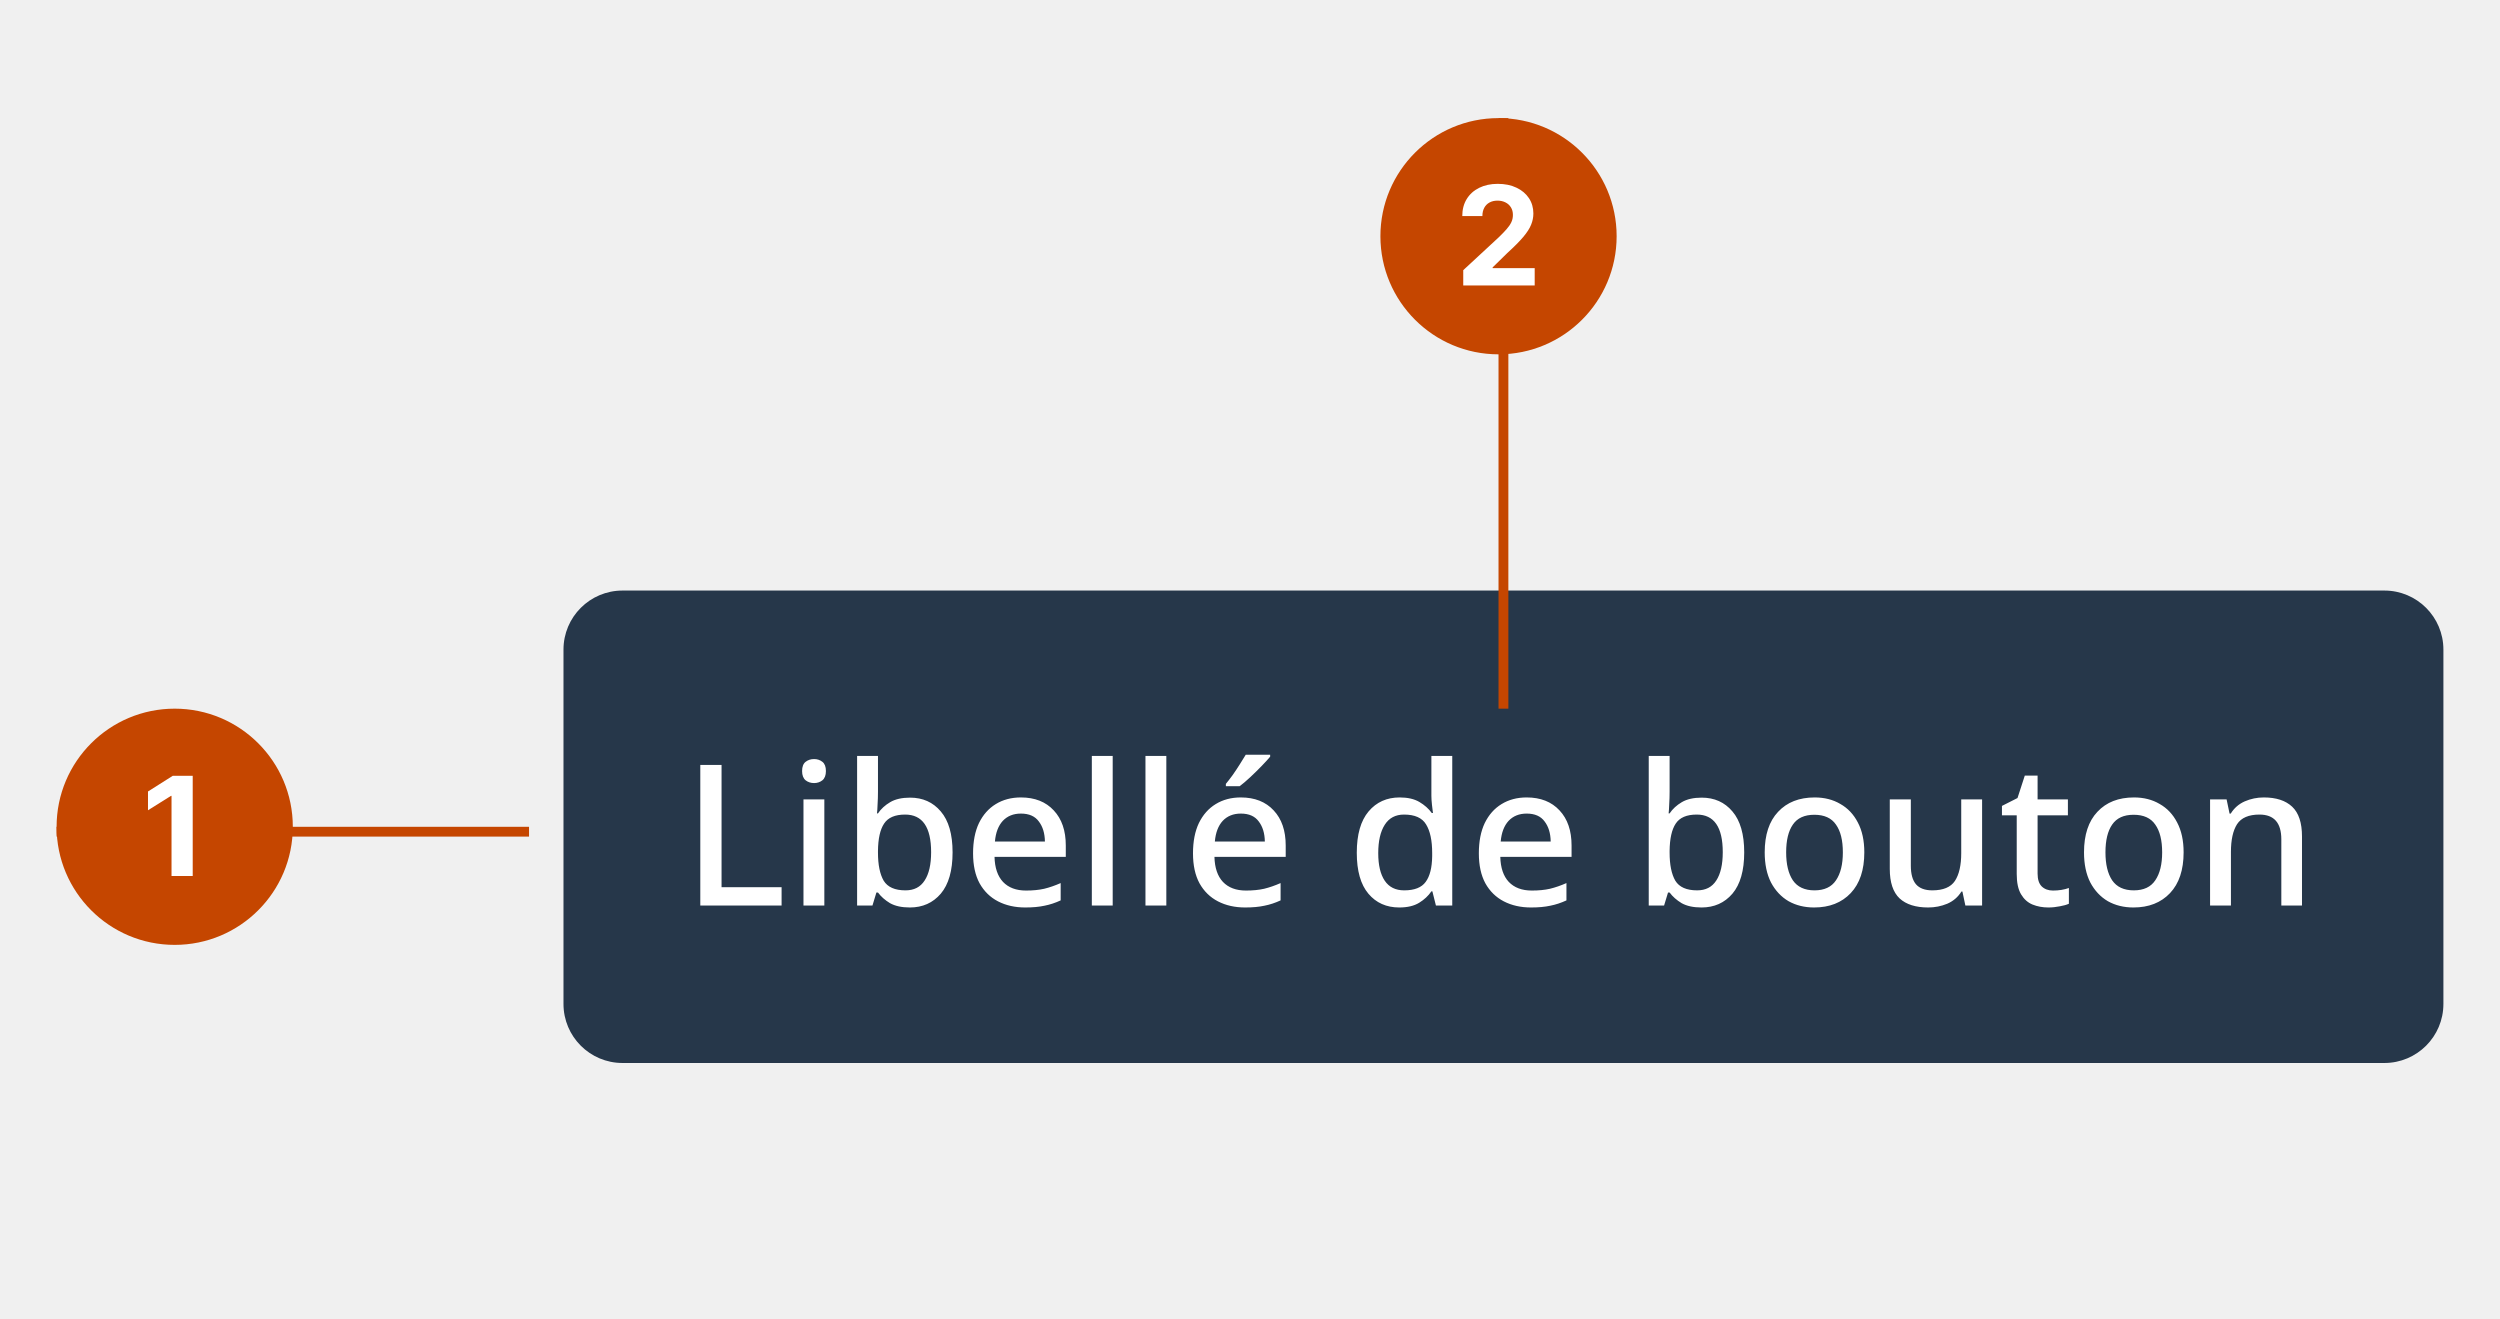
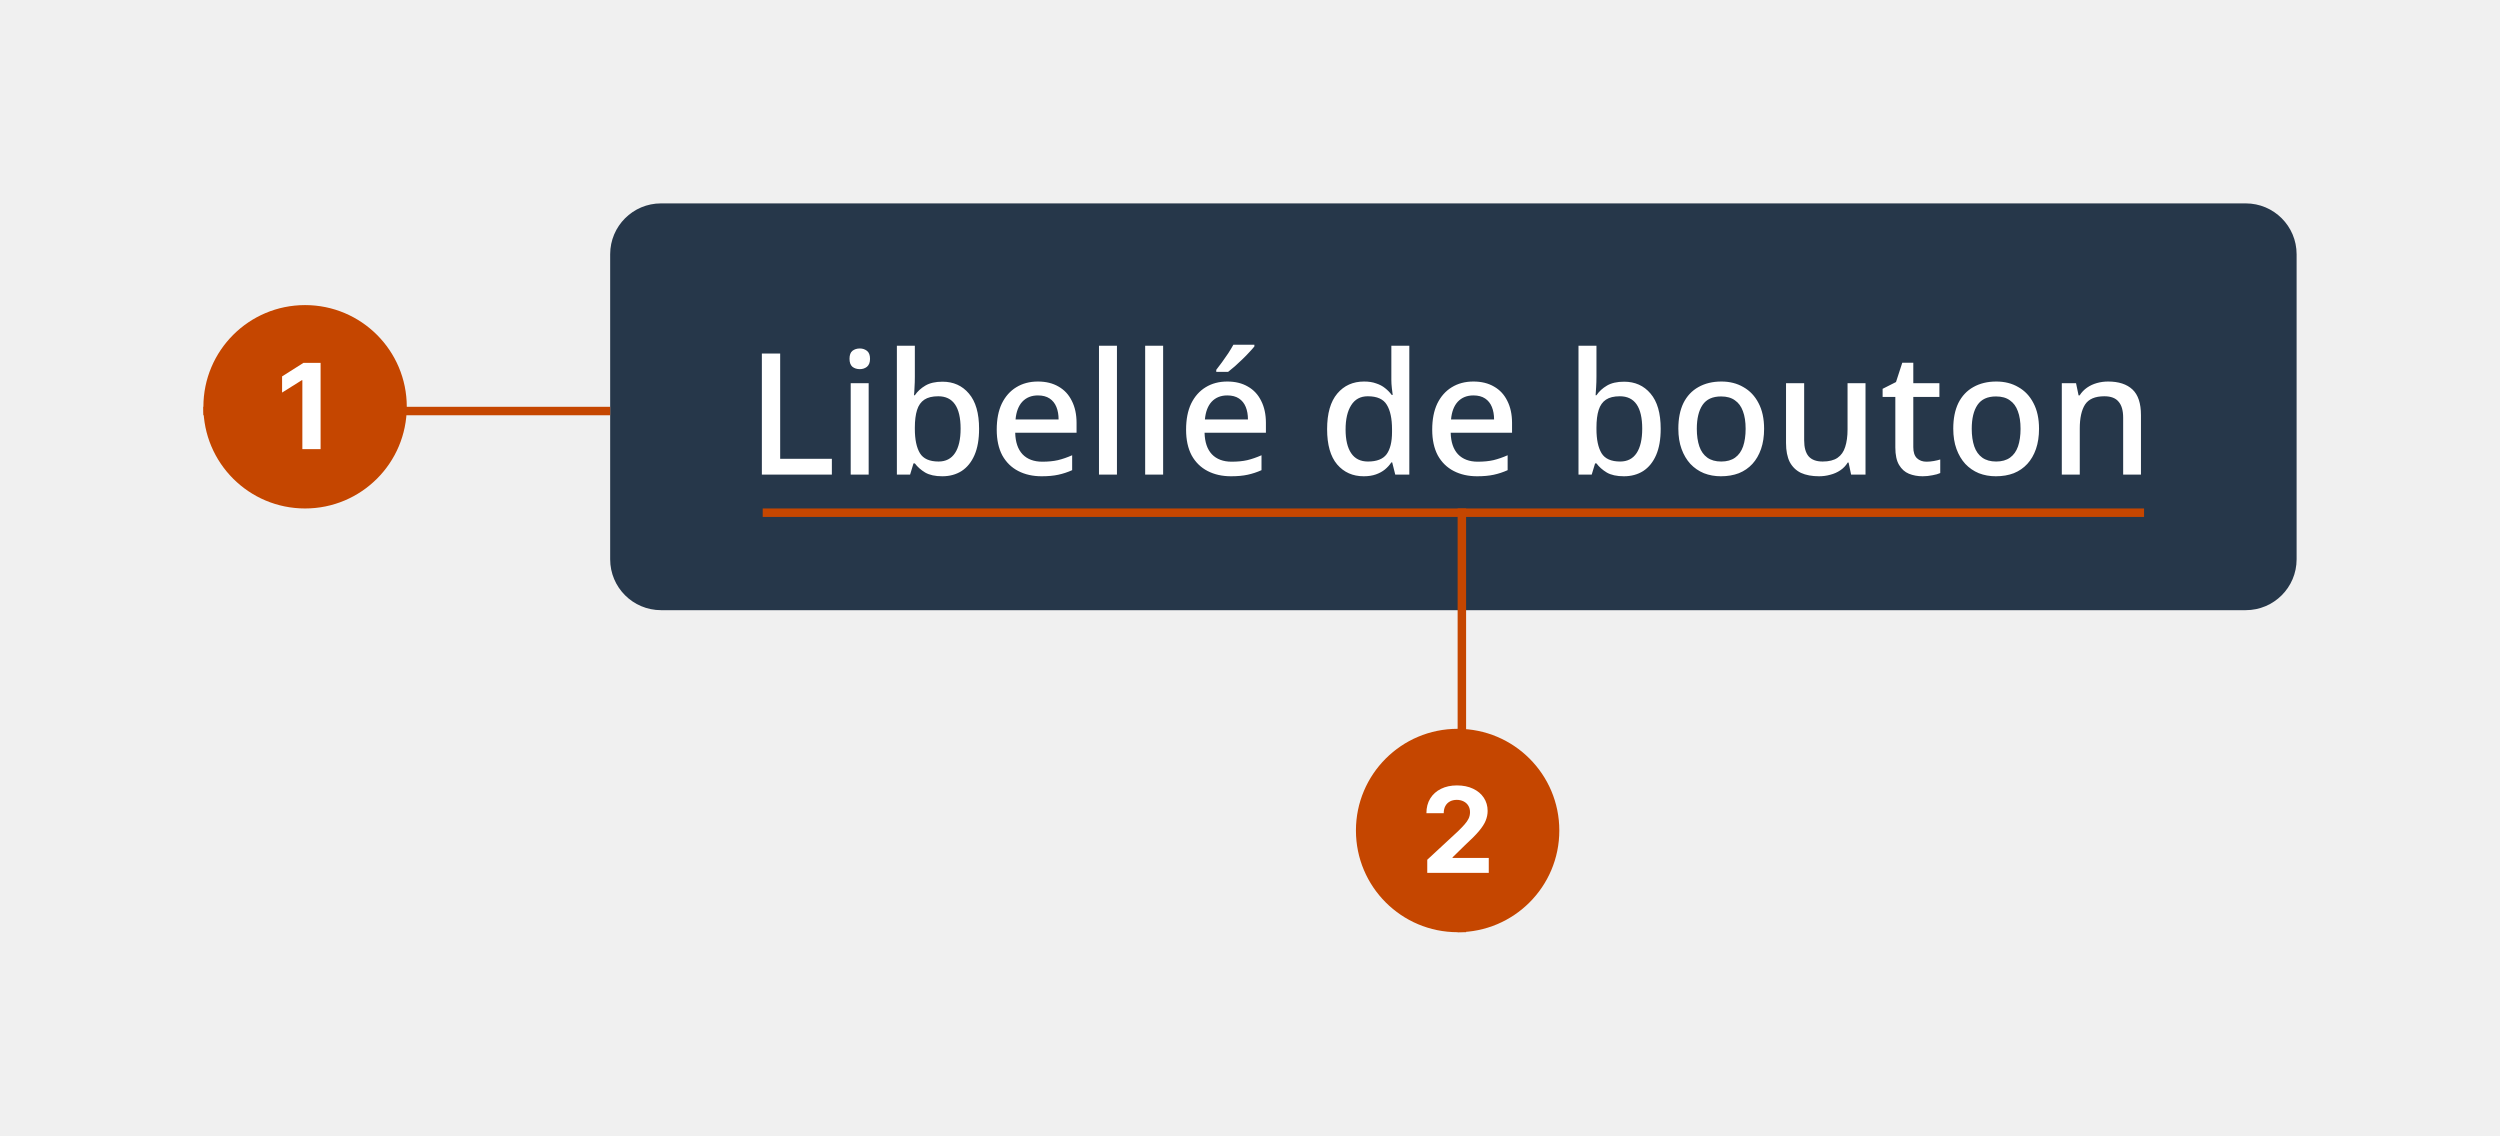
- <svg xmlns="http://www.w3.org/2000/svg" width="254" height="134" viewBox="0 0 254 134" fill="none">
-   <rect x="57.25" y="60" width="191" height="48" rx="6" fill="#26374A" />
-   <path d="M71.15 92V77.72H73.31V90.14H79.41V92H71.15ZM82.713 77.12C83.033 77.12 83.313 77.213 83.553 77.4C83.793 77.587 83.913 77.9 83.913 78.34C83.913 78.767 83.793 79.08 83.553 79.28C83.313 79.467 83.033 79.56 82.713 79.56C82.379 79.56 82.093 79.467 81.853 79.28C81.613 79.08 81.493 78.767 81.493 78.34C81.493 77.9 81.613 77.587 81.853 77.4C82.093 77.213 82.379 77.12 82.713 77.12ZM83.753 81.22V92H81.633V81.22H83.753ZM89.202 76.8V80.46C89.202 80.887 89.189 81.307 89.162 81.72C89.148 82.12 89.129 82.427 89.102 82.64H89.202C89.508 82.187 89.922 81.807 90.442 81.5C90.962 81.193 91.635 81.04 92.462 81.04C93.755 81.04 94.795 81.507 95.582 82.44C96.382 83.373 96.782 84.76 96.782 86.6C96.782 88.453 96.382 89.853 95.582 90.8C94.782 91.733 93.735 92.2 92.442 92.2C91.615 92.2 90.942 92.053 90.422 91.76C89.915 91.453 89.508 91.093 89.202 90.68H89.042L88.642 92H87.082V76.8H89.202ZM91.962 82.76C90.935 82.76 90.222 83.067 89.822 83.68C89.422 84.28 89.215 85.207 89.202 86.46V86.62C89.202 87.86 89.395 88.813 89.782 89.48C90.182 90.133 90.922 90.46 92.002 90.46C92.868 90.46 93.515 90.127 93.942 89.46C94.382 88.793 94.602 87.833 94.602 86.58C94.602 84.033 93.722 82.76 91.962 82.76ZM103.724 81.02C105.138 81.02 106.251 81.46 107.064 82.34C107.878 83.207 108.284 84.393 108.284 85.9V87.06H101.044C101.071 88.167 101.358 89.013 101.904 89.6C102.464 90.187 103.244 90.48 104.244 90.48C104.938 90.48 105.551 90.42 106.084 90.3C106.631 90.167 107.191 89.973 107.764 89.72V91.48C107.218 91.733 106.671 91.913 106.124 92.02C105.578 92.14 104.924 92.2 104.164 92.2C103.124 92.2 102.204 91.993 101.404 91.58C100.604 91.167 99.978 90.553 99.524 89.74C99.084 88.927 98.864 87.913 98.864 86.7C98.864 85.487 99.064 84.46 99.464 83.62C99.878 82.78 100.444 82.14 101.164 81.7C101.898 81.247 102.751 81.02 103.724 81.02ZM103.724 82.66C102.964 82.66 102.351 82.907 101.884 83.4C101.431 83.893 101.164 84.593 101.084 85.5H106.164C106.151 84.66 105.944 83.98 105.544 83.46C105.158 82.927 104.551 82.66 103.724 82.66ZM113.05 92H110.93V76.8H113.05V92ZM118.499 92H116.379V76.8H118.499V92ZM126.068 81.02C127.481 81.02 128.595 81.46 129.408 82.34C130.221 83.207 130.628 84.393 130.628 85.9V87.06H123.388C123.415 88.167 123.701 89.013 124.248 89.6C124.808 90.187 125.588 90.48 126.588 90.48C127.281 90.48 127.895 90.42 128.428 90.3C128.975 90.167 129.535 89.973 130.108 89.72V91.48C129.561 91.733 129.015 91.913 128.468 92.02C127.921 92.14 127.268 92.2 126.508 92.2C125.468 92.2 124.548 91.993 123.748 91.58C122.948 91.167 122.321 90.553 121.868 89.74C121.428 88.927 121.208 87.913 121.208 86.7C121.208 85.487 121.408 84.46 121.808 83.62C122.221 82.78 122.788 82.14 123.508 81.7C124.241 81.247 125.095 81.02 126.068 81.02ZM126.068 82.66C125.308 82.66 124.695 82.907 124.228 83.4C123.775 83.893 123.508 84.593 123.428 85.5H128.508C128.495 84.66 128.288 83.98 127.888 83.46C127.501 82.927 126.895 82.66 126.068 82.66ZM129.048 76.68V76.88C128.848 77.12 128.561 77.433 128.188 77.82C127.828 78.193 127.441 78.573 127.028 78.96C126.628 79.333 126.268 79.64 125.948 79.88H124.548V79.64C124.748 79.4 124.975 79.107 125.228 78.76C125.481 78.4 125.721 78.04 125.948 77.68C126.188 77.307 126.395 76.973 126.568 76.68H129.048ZM142.169 92.2C140.862 92.2 139.815 91.733 139.029 90.8C138.242 89.867 137.849 88.48 137.849 86.64C137.849 84.787 138.249 83.387 139.049 82.44C139.849 81.493 140.902 81.02 142.209 81.02C143.022 81.02 143.689 81.173 144.209 81.48C144.729 81.787 145.149 82.16 145.469 82.6H145.589C145.562 82.413 145.529 82.14 145.489 81.78C145.449 81.42 145.429 81.107 145.429 80.84V76.8H147.549V92H145.889L145.529 90.56H145.429C145.122 91.013 144.709 91.4 144.189 91.72C143.669 92.04 142.995 92.2 142.169 92.2ZM142.669 90.46C143.709 90.46 144.435 90.173 144.849 89.6C145.275 89.027 145.495 88.153 145.509 86.98V86.66C145.509 85.393 145.302 84.427 144.889 83.76C144.489 83.093 143.742 82.76 142.649 82.76C141.782 82.76 141.129 83.107 140.689 83.8C140.249 84.493 140.029 85.453 140.029 86.68C140.029 87.893 140.249 88.827 140.689 89.48C141.129 90.133 141.789 90.46 142.669 90.46ZM155.111 81.02C156.524 81.02 157.638 81.46 158.451 82.34C159.264 83.207 159.671 84.393 159.671 85.9V87.06H152.431C152.458 88.167 152.744 89.013 153.291 89.6C153.851 90.187 154.631 90.48 155.631 90.48C156.324 90.48 156.938 90.42 157.471 90.3C158.018 90.167 158.578 89.973 159.151 89.72V91.48C158.604 91.733 158.058 91.913 157.511 92.02C156.964 92.14 156.311 92.2 155.551 92.2C154.511 92.2 153.591 91.993 152.791 91.58C151.991 91.167 151.364 90.553 150.911 89.74C150.471 88.927 150.251 87.913 150.251 86.7C150.251 85.487 150.451 84.46 150.851 83.62C151.264 82.78 151.831 82.14 152.551 81.7C153.284 81.247 154.138 81.02 155.111 81.02ZM155.111 82.66C154.351 82.66 153.738 82.907 153.271 83.4C152.818 83.893 152.551 84.593 152.471 85.5H157.551C157.538 84.66 157.331 83.98 156.931 83.46C156.544 82.927 155.938 82.66 155.111 82.66ZM169.632 76.8V80.46C169.632 80.887 169.618 81.307 169.592 81.72C169.578 82.12 169.558 82.427 169.532 82.64H169.632C169.938 82.187 170.352 81.807 170.872 81.5C171.392 81.193 172.065 81.04 172.892 81.04C174.185 81.04 175.225 81.507 176.012 82.44C176.812 83.373 177.212 84.76 177.212 86.6C177.212 88.453 176.812 89.853 176.012 90.8C175.212 91.733 174.165 92.2 172.872 92.2C172.045 92.2 171.372 92.053 170.852 91.76C170.345 91.453 169.938 91.093 169.632 90.68H169.472L169.072 92H167.512V76.8H169.632ZM172.392 82.76C171.365 82.76 170.652 83.067 170.252 83.68C169.852 84.28 169.645 85.207 169.632 86.46V86.62C169.632 87.86 169.825 88.813 170.212 89.48C170.612 90.133 171.352 90.46 172.432 90.46C173.298 90.46 173.945 90.127 174.372 89.46C174.812 88.793 175.032 87.833 175.032 86.58C175.032 84.033 174.152 82.76 172.392 82.76ZM189.414 86.6C189.414 88.387 188.954 89.767 188.034 90.74C187.114 91.713 185.874 92.2 184.314 92.2C183.341 92.2 182.474 91.987 181.714 91.56C180.967 91.12 180.374 90.487 179.934 89.66C179.507 88.82 179.294 87.8 179.294 86.6C179.294 84.813 179.747 83.44 180.654 82.48C181.561 81.507 182.801 81.02 184.374 81.02C185.361 81.02 186.227 81.24 186.974 81.68C187.734 82.107 188.327 82.733 188.754 83.56C189.194 84.387 189.414 85.4 189.414 86.6ZM181.474 86.6C181.474 87.813 181.701 88.76 182.154 89.44C182.621 90.12 183.354 90.46 184.354 90.46C185.354 90.46 186.081 90.12 186.534 89.44C187.001 88.76 187.234 87.813 187.234 86.6C187.234 85.373 187.001 84.433 186.534 83.78C186.081 83.113 185.347 82.78 184.334 82.78C183.334 82.78 182.607 83.113 182.154 83.78C181.701 84.433 181.474 85.373 181.474 86.6ZM201.381 81.22V92H199.681L199.381 90.58H199.281C198.935 91.14 198.455 91.553 197.841 91.82C197.228 92.073 196.581 92.2 195.901 92.2C194.635 92.2 193.668 91.893 193.001 91.28C192.335 90.653 192.001 89.653 192.001 88.28V81.22H194.141V87.96C194.141 88.8 194.315 89.427 194.661 89.84C195.021 90.253 195.575 90.46 196.321 90.46C197.428 90.46 198.195 90.14 198.621 89.5C199.048 88.847 199.261 87.907 199.261 86.68V81.22H201.381ZM208.579 90.48C209.179 90.48 209.719 90.393 210.199 90.22V91.82C209.972 91.927 209.666 92.013 209.279 92.08C208.892 92.16 208.506 92.2 208.119 92.2C207.532 92.2 206.992 92.1 206.499 91.9C206.019 91.7 205.632 91.353 205.339 90.86C205.046 90.367 204.899 89.68 204.899 88.8V82.84H203.399V81.88L204.979 81.08L205.719 78.8H207.019V81.22H210.099V82.84H207.019V88.76C207.019 89.347 207.159 89.78 207.439 90.06C207.732 90.34 208.112 90.48 208.579 90.48ZM221.855 86.6C221.855 88.387 221.395 89.767 220.475 90.74C219.555 91.713 218.315 92.2 216.755 92.2C215.782 92.2 214.915 91.987 214.155 91.56C213.409 91.12 212.815 90.487 212.375 89.66C211.949 88.82 211.735 87.8 211.735 86.6C211.735 84.813 212.189 83.44 213.095 82.48C214.002 81.507 215.242 81.02 216.815 81.02C217.802 81.02 218.669 81.24 219.415 81.68C220.175 82.107 220.769 82.733 221.195 83.56C221.635 84.387 221.855 85.4 221.855 86.6ZM213.915 86.6C213.915 87.813 214.142 88.76 214.595 89.44C215.062 90.12 215.795 90.46 216.795 90.46C217.795 90.46 218.522 90.12 218.975 89.44C219.442 88.76 219.675 87.813 219.675 86.6C219.675 85.373 219.442 84.433 218.975 83.78C218.522 83.113 217.789 82.78 216.775 82.78C215.775 82.78 215.049 83.113 214.595 83.78C214.142 84.433 213.915 85.373 213.915 86.6ZM230.003 81.02C231.256 81.02 232.216 81.333 232.883 81.96C233.549 82.587 233.883 83.593 233.883 84.98V92H231.783V85.28C231.783 83.6 231.043 82.76 229.563 82.76C228.469 82.76 227.709 83.087 227.283 83.74C226.869 84.393 226.663 85.333 226.663 86.56V92H224.543V81.22H226.223L226.523 82.66H226.643C226.989 82.1 227.463 81.687 228.063 81.42C228.676 81.153 229.323 81.02 230.003 81.02Z" fill="white" />
-   <g clip-path="url(#clip0_2104_37128)">
-     <rect x="5.75" y="84" width="48" height="1" fill="#C54600" />
-     <g clip-path="url(#clip1_2104_37128)">
-       <rect x="5.75" y="72" width="24" height="24" rx="12" fill="#C54600" />
-       <path d="M19.58 78.818V89H17.427V80.862H17.368L15.036 82.323V80.414L17.557 78.818H19.58Z" fill="white" />
+ <svg xmlns="http://www.w3.org/2000/svg" width="295" height="134" viewBox="0 0 295 134" fill="none">
+   <rect x="72" y="24" width="199" height="48" rx="6" fill="#26374A" />
+   <path d="M89.9 56V41.72H92.06V54.14H98.16V56H89.9ZM102.503 45.22V56H100.383V45.22H102.503ZM101.463 41.12C101.783 41.12 102.063 41.213 102.303 41.4C102.543 41.587 102.663 41.9 102.663 42.34C102.663 42.767 102.543 43.08 102.303 43.28C102.063 43.467 101.783 43.56 101.463 43.56C101.116 43.56 100.823 43.467 100.583 43.28C100.356 43.08 100.243 42.767 100.243 42.34C100.243 41.9 100.356 41.587 100.583 41.4C100.823 41.213 101.116 41.12 101.463 41.12ZM107.952 44.46C107.952 44.9 107.939 45.32 107.912 45.72C107.899 46.107 107.879 46.413 107.852 46.64H107.952C108.259 46.187 108.672 45.807 109.192 45.5C109.712 45.193 110.385 45.04 111.212 45.04C112.505 45.04 113.545 45.507 114.332 46.44C115.132 47.373 115.532 48.76 115.532 50.6C115.532 51.84 115.352 52.873 114.992 53.7C114.632 54.527 114.125 55.153 113.472 55.58C112.819 55.993 112.059 56.2 111.192 56.2C110.352 56.2 109.679 56.053 109.172 55.76C108.665 55.453 108.259 55.093 107.952 54.68H107.792L107.392 56H105.832V40.8H107.952V44.46ZM110.712 46.76C110.019 46.76 109.472 46.893 109.072 47.16C108.672 47.427 108.385 47.833 108.212 48.38C108.039 48.927 107.952 49.62 107.952 50.46V50.62C107.952 51.86 108.152 52.813 108.552 53.48C108.952 54.133 109.685 54.46 110.752 54.46C111.605 54.46 112.252 54.127 112.692 53.46C113.132 52.793 113.352 51.833 113.352 50.58C113.352 49.313 113.132 48.36 112.692 47.72C112.252 47.08 111.592 46.76 110.712 46.76ZM122.474 45.02C123.421 45.02 124.234 45.22 124.914 45.62C125.594 46.007 126.114 46.567 126.474 47.3C126.848 48.033 127.034 48.9 127.034 49.9V51.06H119.794C119.821 52.167 120.108 53.013 120.654 53.6C121.214 54.187 121.994 54.48 122.994 54.48C123.688 54.48 124.301 54.42 124.834 54.3C125.381 54.167 125.941 53.973 126.514 53.72V55.48C125.981 55.72 125.434 55.9 124.874 56.02C124.328 56.14 123.674 56.2 122.914 56.2C121.874 56.2 120.954 55.993 120.154 55.58C119.354 55.167 118.728 54.553 118.274 53.74C117.834 52.913 117.614 51.9 117.614 50.7C117.614 49.487 117.814 48.46 118.214 47.62C118.628 46.78 119.194 46.14 119.914 45.7C120.648 45.247 121.501 45.02 122.474 45.02ZM122.474 46.66C121.714 46.66 121.101 46.907 120.634 47.4C120.181 47.893 119.914 48.593 119.834 49.5H124.914C124.914 48.94 124.828 48.447 124.654 48.02C124.481 47.593 124.214 47.26 123.854 47.02C123.494 46.78 123.034 46.66 122.474 46.66ZM131.8 56H129.68V40.8H131.8V56ZM137.249 56H135.129V40.8H137.249V56ZM144.818 45.02C145.765 45.02 146.578 45.22 147.258 45.62C147.938 46.007 148.458 46.567 148.818 47.3C149.191 48.033 149.378 48.9 149.378 49.9V51.06H142.138C142.165 52.167 142.451 53.013 142.998 53.6C143.558 54.187 144.338 54.48 145.338 54.48C146.031 54.48 146.645 54.42 147.178 54.3C147.725 54.167 148.285 53.973 148.858 53.72V55.48C148.325 55.72 147.778 55.9 147.218 56.02C146.671 56.14 146.018 56.2 145.258 56.2C144.218 56.2 143.298 55.993 142.498 55.58C141.698 55.167 141.071 54.553 140.618 53.74C140.178 52.913 139.958 51.9 139.958 50.7C139.958 49.487 140.158 48.46 140.558 47.62C140.971 46.78 141.538 46.14 142.258 45.7C142.991 45.247 143.845 45.02 144.818 45.02ZM144.818 46.66C144.058 46.66 143.445 46.907 142.978 47.4C142.525 47.893 142.258 48.593 142.178 49.5H147.258C147.258 48.94 147.171 48.447 146.998 48.02C146.825 47.593 146.558 47.26 146.198 47.02C145.838 46.78 145.378 46.66 144.818 46.66ZM148.018 40.88C147.871 41.067 147.671 41.293 147.418 41.56C147.178 41.827 146.905 42.107 146.598 42.4C146.305 42.68 146.011 42.953 145.718 43.22C145.425 43.473 145.158 43.693 144.918 43.88H143.518V43.64C143.718 43.387 143.945 43.087 144.198 42.74C144.451 42.393 144.698 42.04 144.938 41.68C145.178 41.307 145.378 40.973 145.538 40.68H148.018V40.88ZM160.919 56.2C159.625 56.2 158.579 55.733 157.779 54.8C156.992 53.867 156.599 52.48 156.599 50.64C156.599 48.787 156.999 47.387 157.799 46.44C158.599 45.493 159.652 45.02 160.959 45.02C161.505 45.02 161.979 45.093 162.379 45.24C162.792 45.373 163.145 45.56 163.439 45.8C163.745 46.04 164.005 46.307 164.219 46.6H164.339C164.312 46.413 164.279 46.147 164.239 45.8C164.199 45.44 164.179 45.12 164.179 44.84V40.8H166.299V56H164.639L164.279 54.56H164.179C163.979 54.867 163.725 55.147 163.419 55.4C163.125 55.64 162.772 55.833 162.359 55.98C161.945 56.127 161.465 56.2 160.919 56.2ZM161.419 54.46C162.459 54.46 163.192 54.173 163.619 53.6C164.045 53.013 164.259 52.14 164.259 50.98V50.66C164.259 49.393 164.052 48.427 163.639 47.76C163.239 47.093 162.492 46.76 161.399 46.76C160.532 46.76 159.879 47.113 159.439 47.82C158.999 48.513 158.779 49.467 158.779 50.68C158.779 51.893 158.999 52.827 159.439 53.48C159.879 54.133 160.539 54.46 161.419 54.46ZM173.861 45.02C174.808 45.02 175.621 45.22 176.301 45.62C176.981 46.007 177.501 46.567 177.861 47.3C178.234 48.033 178.421 48.9 178.421 49.9V51.06H171.181C171.208 52.167 171.494 53.013 172.041 53.6C172.601 54.187 173.381 54.48 174.381 54.48C175.074 54.48 175.688 54.42 176.221 54.3C176.768 54.167 177.328 53.973 177.901 53.72V55.48C177.368 55.72 176.821 55.9 176.261 56.02C175.714 56.14 175.061 56.2 174.301 56.2C173.261 56.2 172.341 55.993 171.541 55.58C170.741 55.167 170.114 54.553 169.661 53.74C169.221 52.913 169.001 51.9 169.001 50.7C169.001 49.487 169.201 48.46 169.601 47.62C170.014 46.78 170.581 46.14 171.301 45.7C172.034 45.247 172.888 45.02 173.861 45.02ZM173.861 46.66C173.101 46.66 172.488 46.907 172.021 47.4C171.568 47.893 171.301 48.593 171.221 49.5H176.301C176.301 48.94 176.214 48.447 176.041 48.02C175.868 47.593 175.601 47.26 175.241 47.02C174.881 46.78 174.421 46.66 173.861 46.66ZM188.382 44.46C188.382 44.9 188.368 45.32 188.342 45.72C188.328 46.107 188.308 46.413 188.282 46.64H188.382C188.688 46.187 189.102 45.807 189.622 45.5C190.142 45.193 190.815 45.04 191.642 45.04C192.935 45.04 193.975 45.507 194.762 46.44C195.562 47.373 195.962 48.76 195.962 50.6C195.962 51.84 195.782 52.873 195.422 53.7C195.062 54.527 194.555 55.153 193.902 55.58C193.248 55.993 192.488 56.2 191.622 56.2C190.782 56.2 190.108 56.053 189.602 55.76C189.095 55.453 188.688 55.093 188.382 54.68H188.222L187.822 56H186.262V40.8H188.382V44.46ZM191.142 46.76C190.448 46.76 189.902 46.893 189.502 47.16C189.102 47.427 188.815 47.833 188.642 48.38C188.468 48.927 188.382 49.62 188.382 50.46V50.62C188.382 51.86 188.582 52.813 188.982 53.48C189.382 54.133 190.115 54.46 191.182 54.46C192.035 54.46 192.682 54.127 193.122 53.46C193.562 52.793 193.782 51.833 193.782 50.58C193.782 49.313 193.562 48.36 193.122 47.72C192.682 47.08 192.022 46.76 191.142 46.76ZM208.164 50.6C208.164 51.493 208.044 52.287 207.804 52.98C207.564 53.673 207.224 54.26 206.784 54.74C206.344 55.22 205.811 55.587 205.184 55.84C204.557 56.08 203.851 56.2 203.064 56.2C202.344 56.2 201.677 56.08 201.064 55.84C200.451 55.587 199.917 55.22 199.464 54.74C199.024 54.26 198.677 53.673 198.424 52.98C198.171 52.287 198.044 51.487 198.044 50.58C198.044 49.393 198.244 48.387 198.644 47.56C199.057 46.733 199.644 46.107 200.404 45.68C201.177 45.24 202.084 45.02 203.124 45.02C204.111 45.02 204.977 45.24 205.724 45.68C206.484 46.107 207.077 46.733 207.504 47.56C207.944 48.387 208.164 49.4 208.164 50.6ZM200.224 50.6C200.224 51.4 200.324 52.093 200.524 52.68C200.724 53.253 201.037 53.693 201.464 54C201.891 54.307 202.437 54.46 203.104 54.46C203.771 54.46 204.317 54.307 204.744 54C205.171 53.693 205.484 53.253 205.684 52.68C205.884 52.093 205.984 51.4 205.984 50.6C205.984 49.773 205.877 49.08 205.664 48.52C205.464 47.96 205.151 47.533 204.724 47.24C204.311 46.933 203.764 46.78 203.084 46.78C202.084 46.78 201.357 47.113 200.904 47.78C200.451 48.447 200.224 49.387 200.224 50.6ZM220.131 45.22V56H218.431L218.131 54.58H218.031C217.805 54.953 217.511 55.26 217.151 55.5C216.791 55.74 216.398 55.913 215.971 56.02C215.545 56.14 215.105 56.2 214.651 56.2C213.811 56.2 213.098 56.067 212.511 55.8C211.938 55.52 211.498 55.093 211.191 54.52C210.898 53.933 210.751 53.187 210.751 52.28V45.22H212.891V51.96C212.891 52.8 213.065 53.427 213.411 53.84C213.771 54.253 214.325 54.46 215.071 54.46C215.818 54.46 216.405 54.313 216.831 54.02C217.258 53.727 217.558 53.3 217.731 52.74C217.918 52.167 218.011 51.48 218.011 50.68V45.22H220.131ZM227.329 54.48C227.609 54.48 227.896 54.453 228.189 54.4C228.482 54.347 228.736 54.287 228.949 54.22V55.82C228.722 55.927 228.416 56.013 228.029 56.08C227.642 56.16 227.256 56.2 226.869 56.2C226.282 56.2 225.742 56.1 225.249 55.9C224.769 55.7 224.382 55.353 224.089 54.86C223.796 54.367 223.649 53.68 223.649 52.8V46.84H222.149V45.88L223.729 45.08L224.469 42.8H225.769V45.22H228.849V46.84H225.769V52.76C225.769 53.347 225.909 53.78 226.189 54.06C226.482 54.34 226.862 54.48 227.329 54.48ZM240.605 50.6C240.605 51.493 240.485 52.287 240.245 52.98C240.005 53.673 239.665 54.26 239.225 54.74C238.785 55.22 238.252 55.587 237.625 55.84C236.999 56.08 236.292 56.2 235.505 56.2C234.785 56.2 234.119 56.08 233.505 55.84C232.892 55.587 232.359 55.22 231.905 54.74C231.465 54.26 231.119 53.673 230.865 52.98C230.612 52.287 230.485 51.487 230.485 50.58C230.485 49.393 230.685 48.387 231.085 47.56C231.499 46.733 232.085 46.107 232.845 45.68C233.619 45.24 234.525 45.02 235.565 45.02C236.552 45.02 237.419 45.24 238.165 45.68C238.925 46.107 239.519 46.733 239.945 47.56C240.385 48.387 240.605 49.4 240.605 50.6ZM232.665 50.6C232.665 51.4 232.765 52.093 232.965 52.68C233.165 53.253 233.479 53.693 233.905 54C234.332 54.307 234.879 54.46 235.545 54.46C236.212 54.46 236.759 54.307 237.185 54C237.612 53.693 237.925 53.253 238.125 52.68C238.325 52.093 238.425 51.4 238.425 50.6C238.425 49.773 238.319 49.08 238.105 48.52C237.905 47.96 237.592 47.533 237.165 47.24C236.752 46.933 236.205 46.78 235.525 46.78C234.525 46.78 233.799 47.113 233.345 47.78C232.892 48.447 232.665 49.387 232.665 50.6ZM248.753 45.02C250.006 45.02 250.966 45.333 251.633 45.96C252.299 46.587 252.633 47.593 252.633 48.98V56H250.533V49.28C250.533 48.44 250.353 47.813 249.993 47.4C249.646 46.973 249.086 46.76 248.313 46.76C247.219 46.76 246.459 47.087 246.033 47.74C245.619 48.393 245.413 49.333 245.413 50.56V56H243.293V45.22H244.973L245.273 46.66H245.393C245.633 46.287 245.926 45.98 246.273 45.74C246.619 45.5 247.006 45.32 247.433 45.2C247.859 45.08 248.299 45.02 248.753 45.02Z" fill="white" />
+   <g clip-path="url(#clip0_6572_1185)">
+     <rect x="24" y="48" width="48" height="1" fill="#C54600" />
+     <g clip-path="url(#clip1_6572_1185)">
+       <rect x="24" y="36" width="24" height="24" rx="12" fill="#C54600" />
+       <path d="M37.83 42.818V53H35.678V44.861H35.618L33.286 46.323V44.414L35.807 42.818H37.83Z" fill="white" />
    </g>
  </g>
-   <g clip-path="url(#clip2_2104_37128)">
-     <rect x="152.25" y="12" width="1" height="60" fill="#C54600" />
-     <g clip-path="url(#clip3_2104_37128)">
-       <rect x="140.25" y="12" width="24" height="24" rx="12" fill="#C54600" />
-       <path d="M148.666 29V27.449L152.29 24.093C152.599 23.795 152.857 23.526 153.066 23.288C153.278 23.049 153.439 22.815 153.548 22.587C153.658 22.355 153.712 22.104 153.712 21.836C153.712 21.538 153.644 21.281 153.508 21.065C153.373 20.847 153.187 20.679 152.952 20.563C152.716 20.444 152.449 20.384 152.151 20.384C151.84 20.384 151.568 20.447 151.336 20.573C151.104 20.699 150.925 20.88 150.799 21.115C150.673 21.35 150.61 21.63 150.61 21.955H148.567C148.567 21.289 148.717 20.711 149.019 20.22C149.321 19.73 149.743 19.35 150.287 19.082C150.83 18.813 151.457 18.679 152.166 18.679C152.895 18.679 153.53 18.808 154.07 19.067C154.614 19.322 155.036 19.677 155.338 20.131C155.64 20.585 155.79 21.105 155.79 21.692C155.79 22.076 155.714 22.456 155.562 22.83C155.413 23.205 155.146 23.621 154.761 24.078C154.377 24.532 153.835 25.077 153.136 25.714L151.649 27.171V27.24H155.925V29H148.666Z" fill="white" />
+   <g clip-path="url(#clip2_6572_1185)">
+     <rect x="172" y="60" width="1" height="50" fill="#C54600" />
+     <rect x="90" y="61" width="1" height="163" transform="rotate(-90 90 61)" fill="#C54600" />
+     <g clip-path="url(#clip3_6572_1185)">
+       <rect x="160" y="86" width="24" height="24" rx="12" fill="#C54600" />
+       <path d="M168.416 103V101.449L172.04 98.093C172.349 97.795 172.607 97.526 172.816 97.288C173.028 97.049 173.189 96.815 173.298 96.587C173.408 96.355 173.462 96.104 173.462 95.836C173.462 95.538 173.394 95.281 173.258 95.065C173.123 94.847 172.937 94.679 172.702 94.563C172.466 94.444 172.199 94.384 171.901 94.384C171.59 94.384 171.318 94.447 171.086 94.573C170.854 94.699 170.675 94.88 170.549 95.115C170.423 95.35 170.36 95.63 170.36 95.955H168.317C168.317 95.289 168.467 94.711 168.769 94.22C169.071 93.73 169.493 93.35 170.037 93.082C170.58 92.813 171.207 92.679 171.916 92.679C172.645 92.679 173.28 92.808 173.82 93.067C174.364 93.322 174.786 93.677 175.088 94.131C175.39 94.585 175.54 95.105 175.54 95.692C175.54 96.076 175.464 96.456 175.312 96.83C175.163 97.205 174.896 97.621 174.511 98.078C174.127 98.532 173.585 99.077 172.886 99.714L171.399 101.17V101.24H175.675V103H168.416Z" fill="white" />
    </g>
  </g>
  <defs>
-     <clipPath id="clip0_2104_37128">
-       <rect width="48" height="24" fill="white" transform="translate(5.75 72)" />
+     <clipPath id="clip0_6572_1185">
+       <rect width="48" height="24" fill="white" transform="translate(24 36)" />
    </clipPath>
-     <clipPath id="clip1_2104_37128">
-       <rect x="5.75" y="72" width="24" height="24" rx="12" fill="white" />
+     <clipPath id="clip1_6572_1185">
+       <rect x="24" y="36" width="24" height="24" rx="12" fill="white" />
    </clipPath>
-     <clipPath id="clip2_2104_37128">
-       <rect width="24" height="60" fill="white" transform="translate(140.25 12)" />
+     <clipPath id="clip2_6572_1185">
+       <rect width="163" height="50" fill="white" transform="translate(90 60)" />
    </clipPath>
-     <clipPath id="clip3_2104_37128">
-       <rect x="140.25" y="12" width="24" height="24" rx="12" fill="white" />
+     <clipPath id="clip3_6572_1185">
+       <rect x="160" y="86" width="24" height="24" rx="12" fill="white" />
    </clipPath>
  </defs>
</svg>
